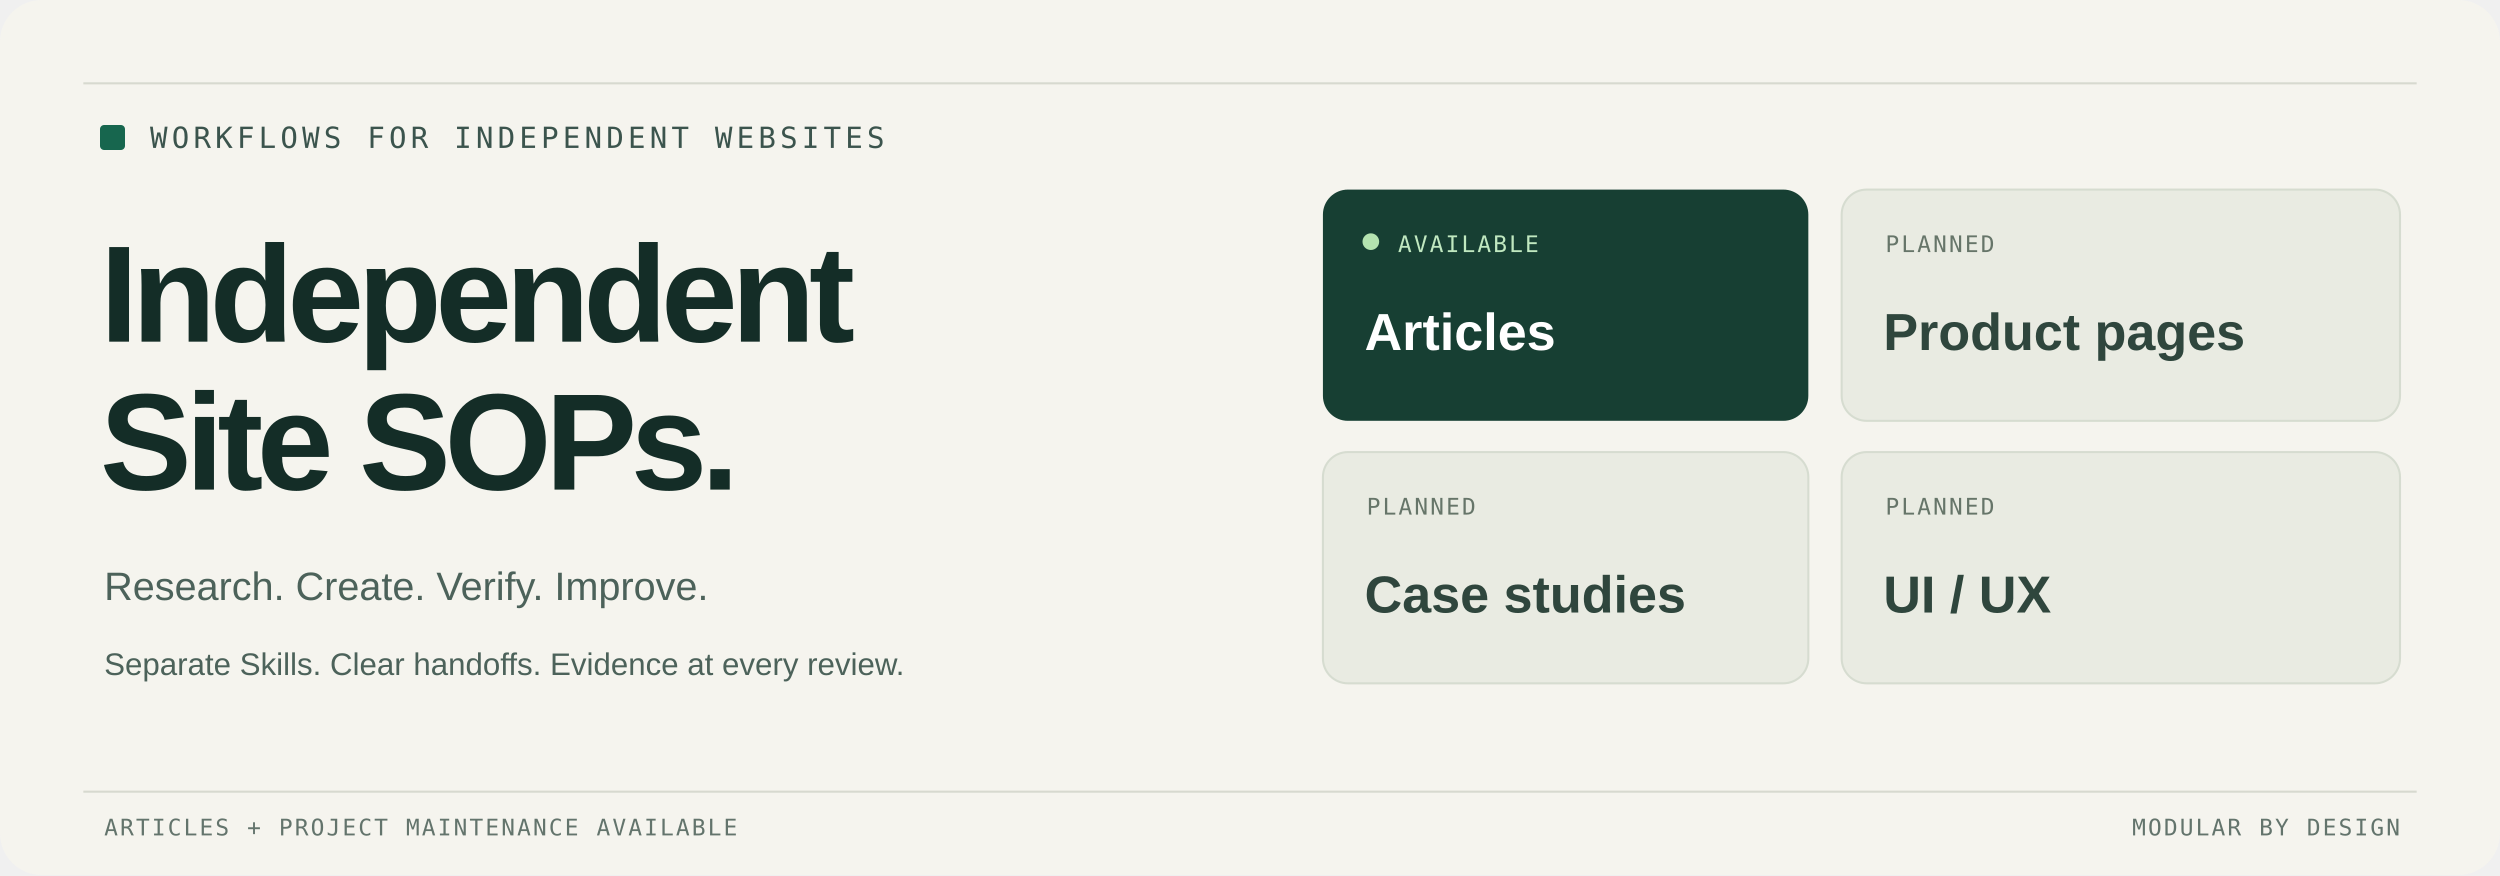
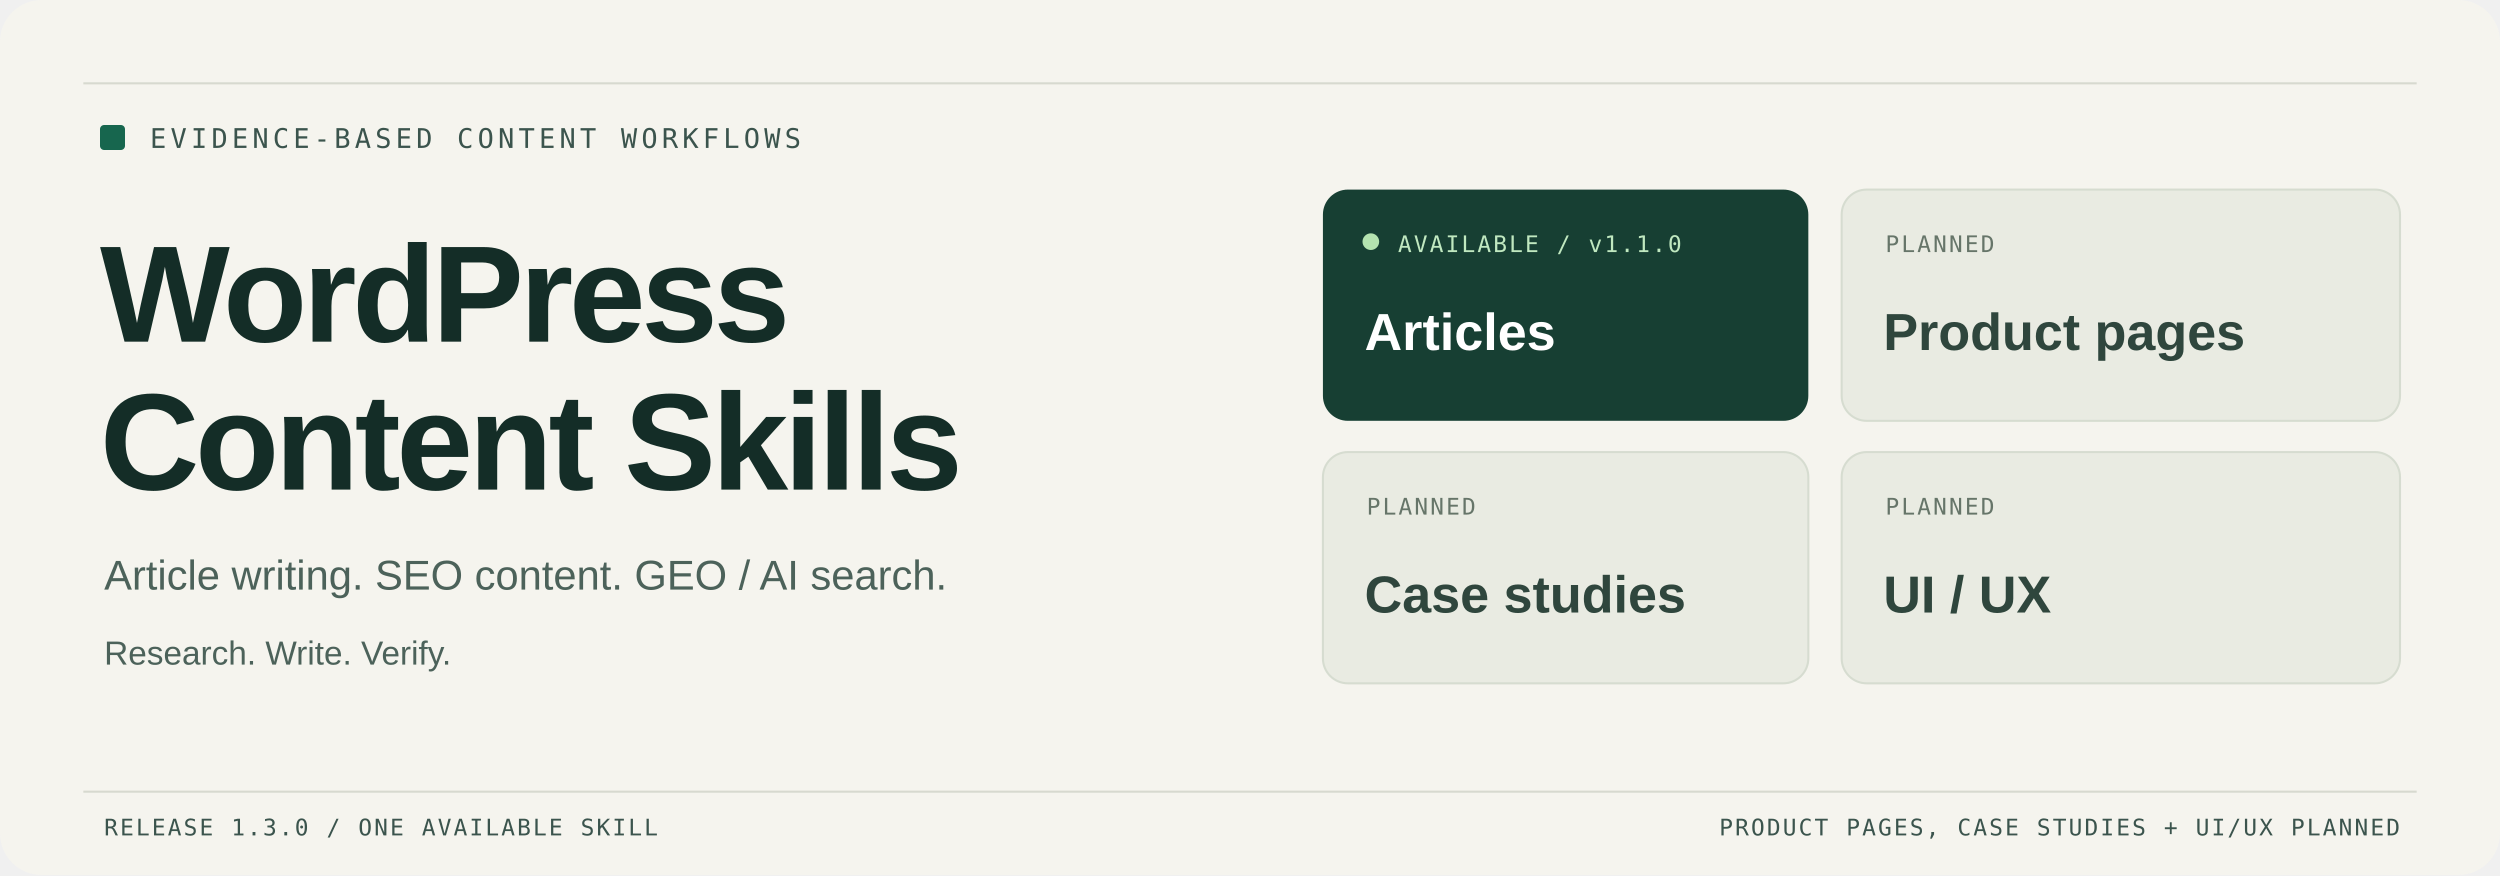
<svg xmlns="http://www.w3.org/2000/svg" width="1200" height="420" viewBox="0 0 1200 420" role="img" aria-labelledby="title description">
  <rect width="1200" height="420" rx="20" fill="#f5f4ee" />
  <path d="M40 40h1120M40 380h1120" stroke="#d7d9cf" />
  <rect x="48" y="60" width="12" height="12" rx="2" fill="#17664e" />
-   <text x="72" y="71" fill="#3b544d" font-family="monospace" font-size="14" letter-spacing="2">WORKFLOWS FOR INDEPENDENT WEBSITES</text>
-   <text x="48" y="164" fill="#142d27" font-family="Arial, sans-serif" font-size="66" font-weight="700" letter-spacing="-3">Independent</text>
-   <text x="48" y="235" fill="#142d27" font-family="Arial, sans-serif" font-size="66" font-weight="700" letter-spacing="-3">Site SOPs.</text>
-   <text x="50" y="288" fill="#4c625a" font-family="Arial, sans-serif" font-size="19">Research. Create. Verify. Improve.</text>
-   <text x="50" y="324" fill="#4c625a" font-family="Arial, sans-serif" font-size="15">Separate Skills. Clear handoffs. Evidence at every review.</text>
+   <text x="72" y="71" fill="#3b544d" font-family="monospace" font-size="13" letter-spacing="2">EVIDENCE-BASED CONTENT WORKFLOWS</text>
+   <text x="48" y="164" fill="#142d27" font-family="Arial, sans-serif" font-size="66" font-weight="700" letter-spacing="-2">WordPress</text>
+   <text x="48" y="235" fill="#142d27" font-family="Arial, sans-serif" font-size="66" font-weight="700" letter-spacing="-2">Content Skills</text>
+   <text x="50" y="283" fill="#4c625a" font-family="Arial, sans-serif" font-size="20">Article writing. SEO content. GEO / AI search.</text>
+   <text x="50" y="319" fill="#4c625a" font-family="Arial, sans-serif" font-size="16">Research. Write. Verify.</text>
  <rect x="635" y="91" width="233" height="111" rx="12" fill="#173f33" />
  <circle cx="658" cy="116" r="4" fill="#b4e3b0" />
-   <text x="671" y="121" fill="#c0e8c0" font-family="monospace" font-size="11" letter-spacing="1">AVAILABLE</text>
+   <text x="671" y="121" fill="#c0e8c0" font-family="monospace" font-size="11" letter-spacing="1">AVAILABLE / v1.1.0</text>
  <text x="655" y="168" fill="#ffffff" font-family="Arial, sans-serif" font-size="25" font-weight="600">Articles</text>
  <rect x="884" y="91" width="268" height="111" rx="12" fill="#e9ebe2" stroke="#d6dcd0" />
  <text x="905" y="121" fill="#667569" font-family="monospace" font-size="11" letter-spacing="1">PLANNED</text>
  <text x="904" y="168" fill="#2f463d" font-family="Arial, sans-serif" font-size="25" font-weight="600">Product pages</text>
  <rect x="635" y="217" width="233" height="111" rx="12" fill="#e9ebe2" stroke="#d6dcd0" />
  <text x="656" y="247" fill="#667569" font-family="monospace" font-size="11" letter-spacing="1">PLANNED</text>
  <text x="655" y="294" fill="#2f463d" font-family="Arial, sans-serif" font-size="25" font-weight="600">Case studies</text>
  <rect x="884" y="217" width="268" height="111" rx="12" fill="#e9ebe2" stroke="#d6dcd0" />
  <text x="905" y="247" fill="#667569" font-family="monospace" font-size="11" letter-spacing="1">PLANNED</text>
  <text x="904" y="294" fill="#2f463d" font-family="Arial, sans-serif" font-size="25" font-weight="600">UI / UX</text>
-   <text x="50" y="401" fill="#63746c" font-family="monospace" font-size="11" letter-spacing="1">ARTICLES + PROJECT MAINTENANCE AVAILABLE</text>
-   <text x="1152" y="401" text-anchor="end" fill="#63746c" font-family="monospace" font-size="11" letter-spacing="1">MODULAR BY DESIGN</text>
+   <text x="50" y="401" fill="#3b544d" font-family="monospace" font-size="11" letter-spacing="1">RELEASE 1.3.0 / ONE AVAILABLE SKILL</text>
+   <text x="1152" y="401" text-anchor="end" fill="#3b544d" font-family="monospace" font-size="11" letter-spacing="1">PRODUCT PAGES, CASE STUDIES + UI/UX PLANNED</text>
</svg>
